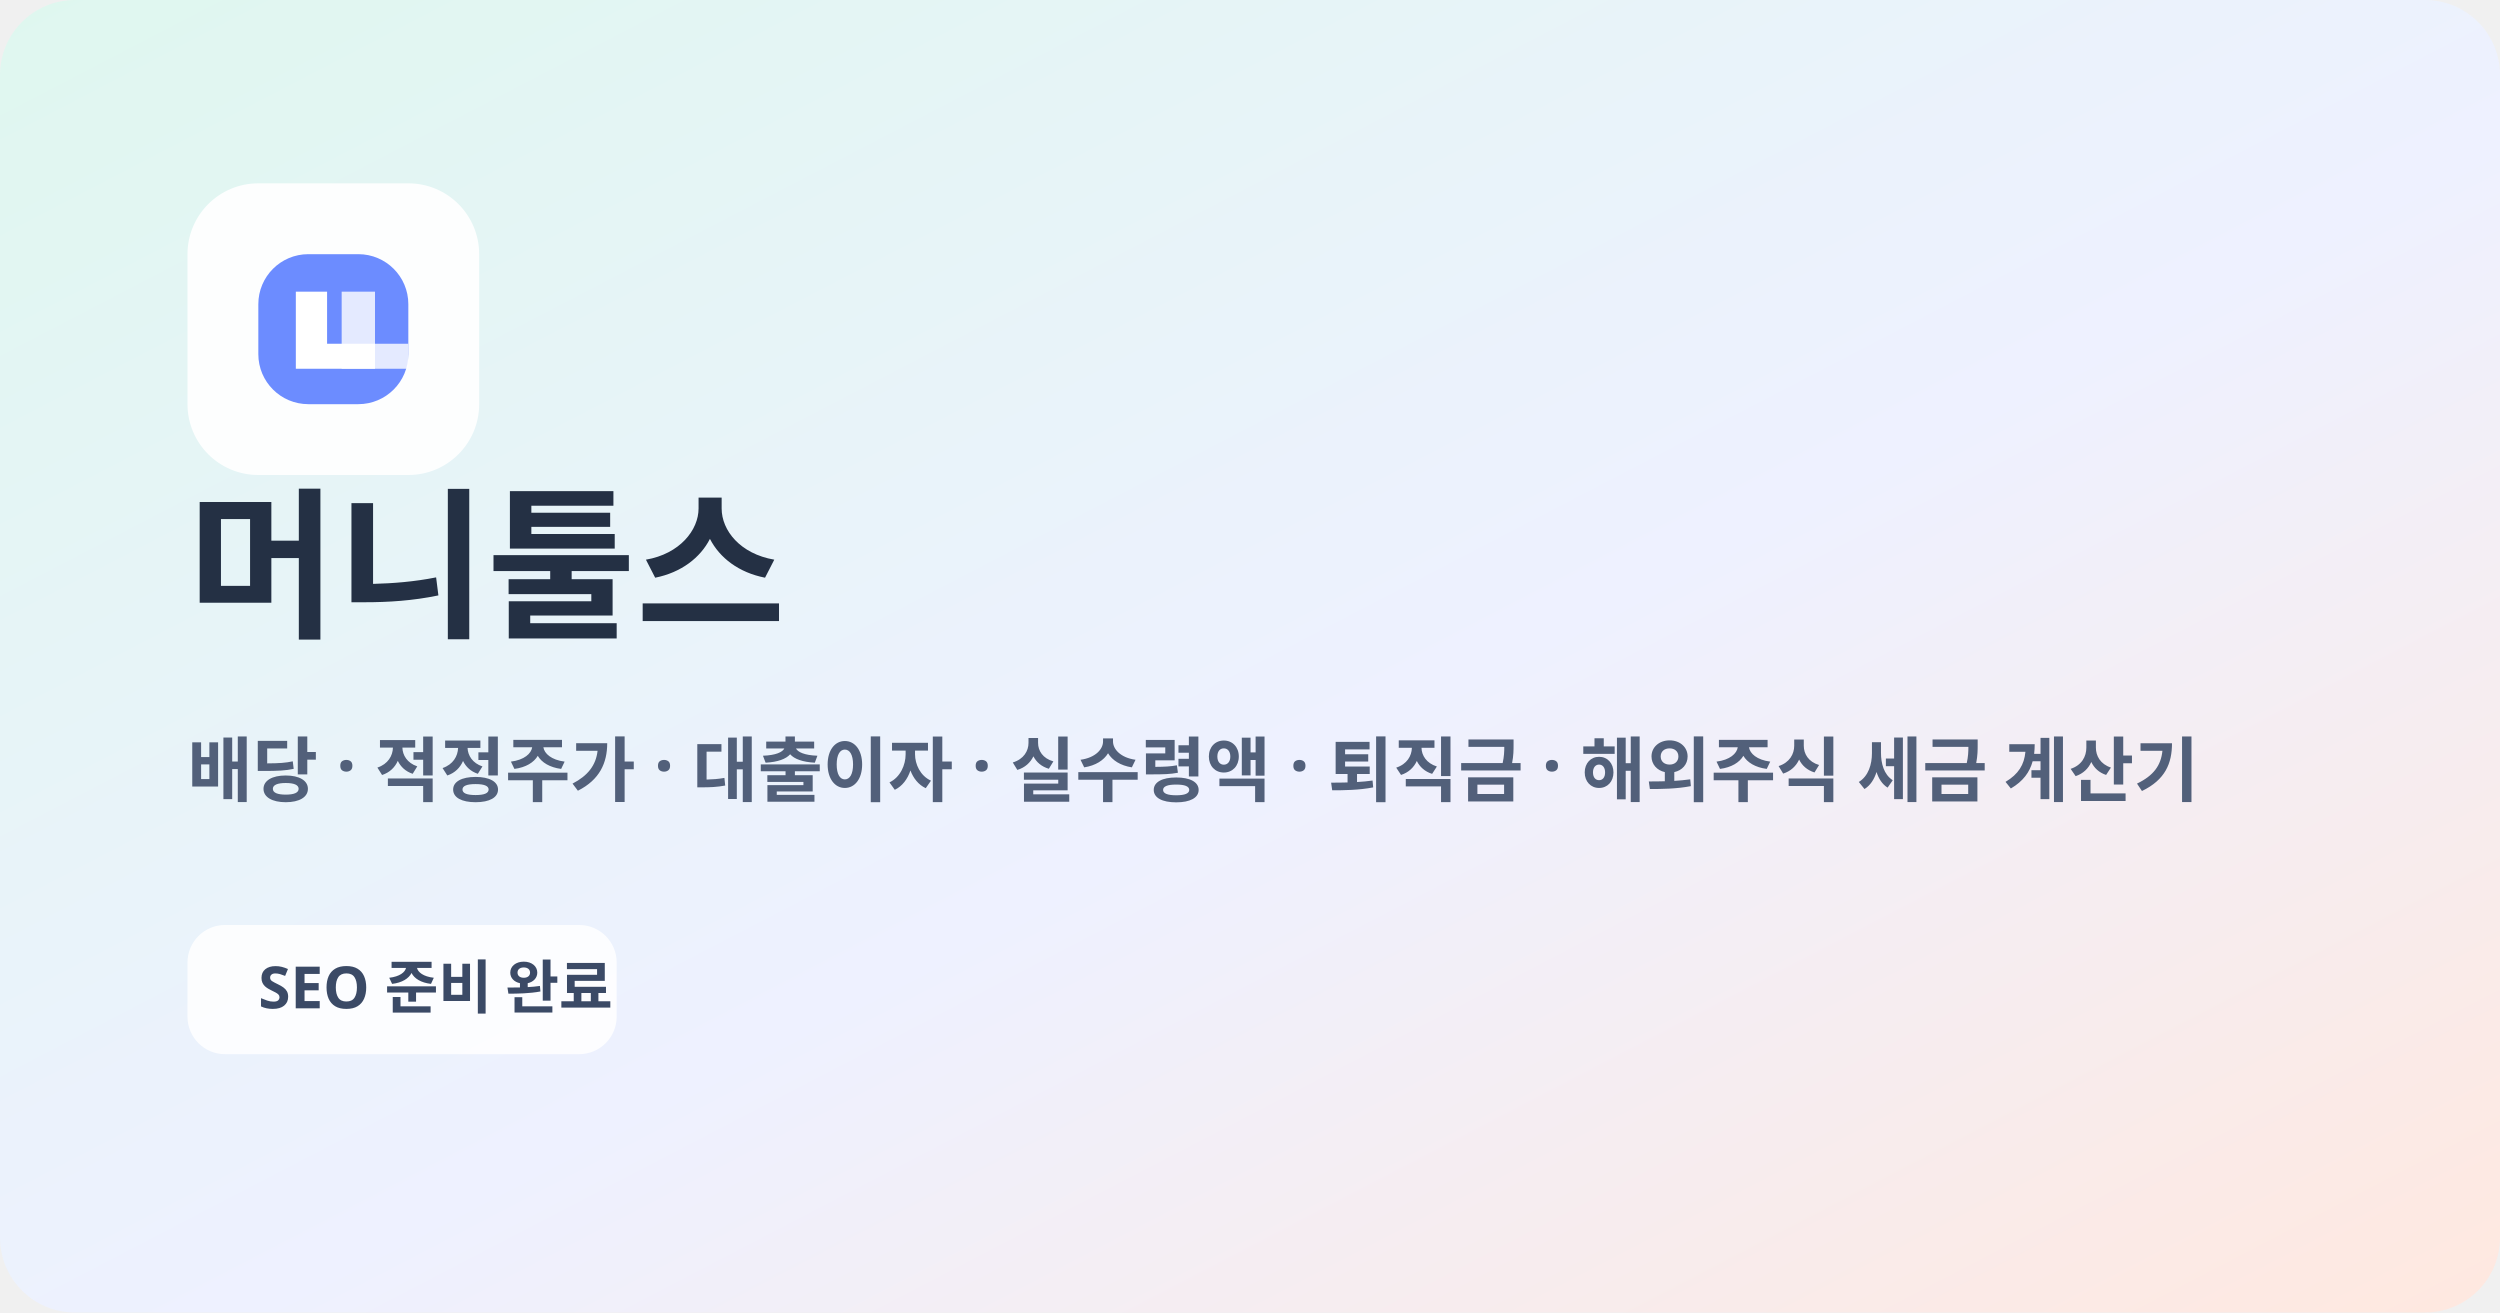
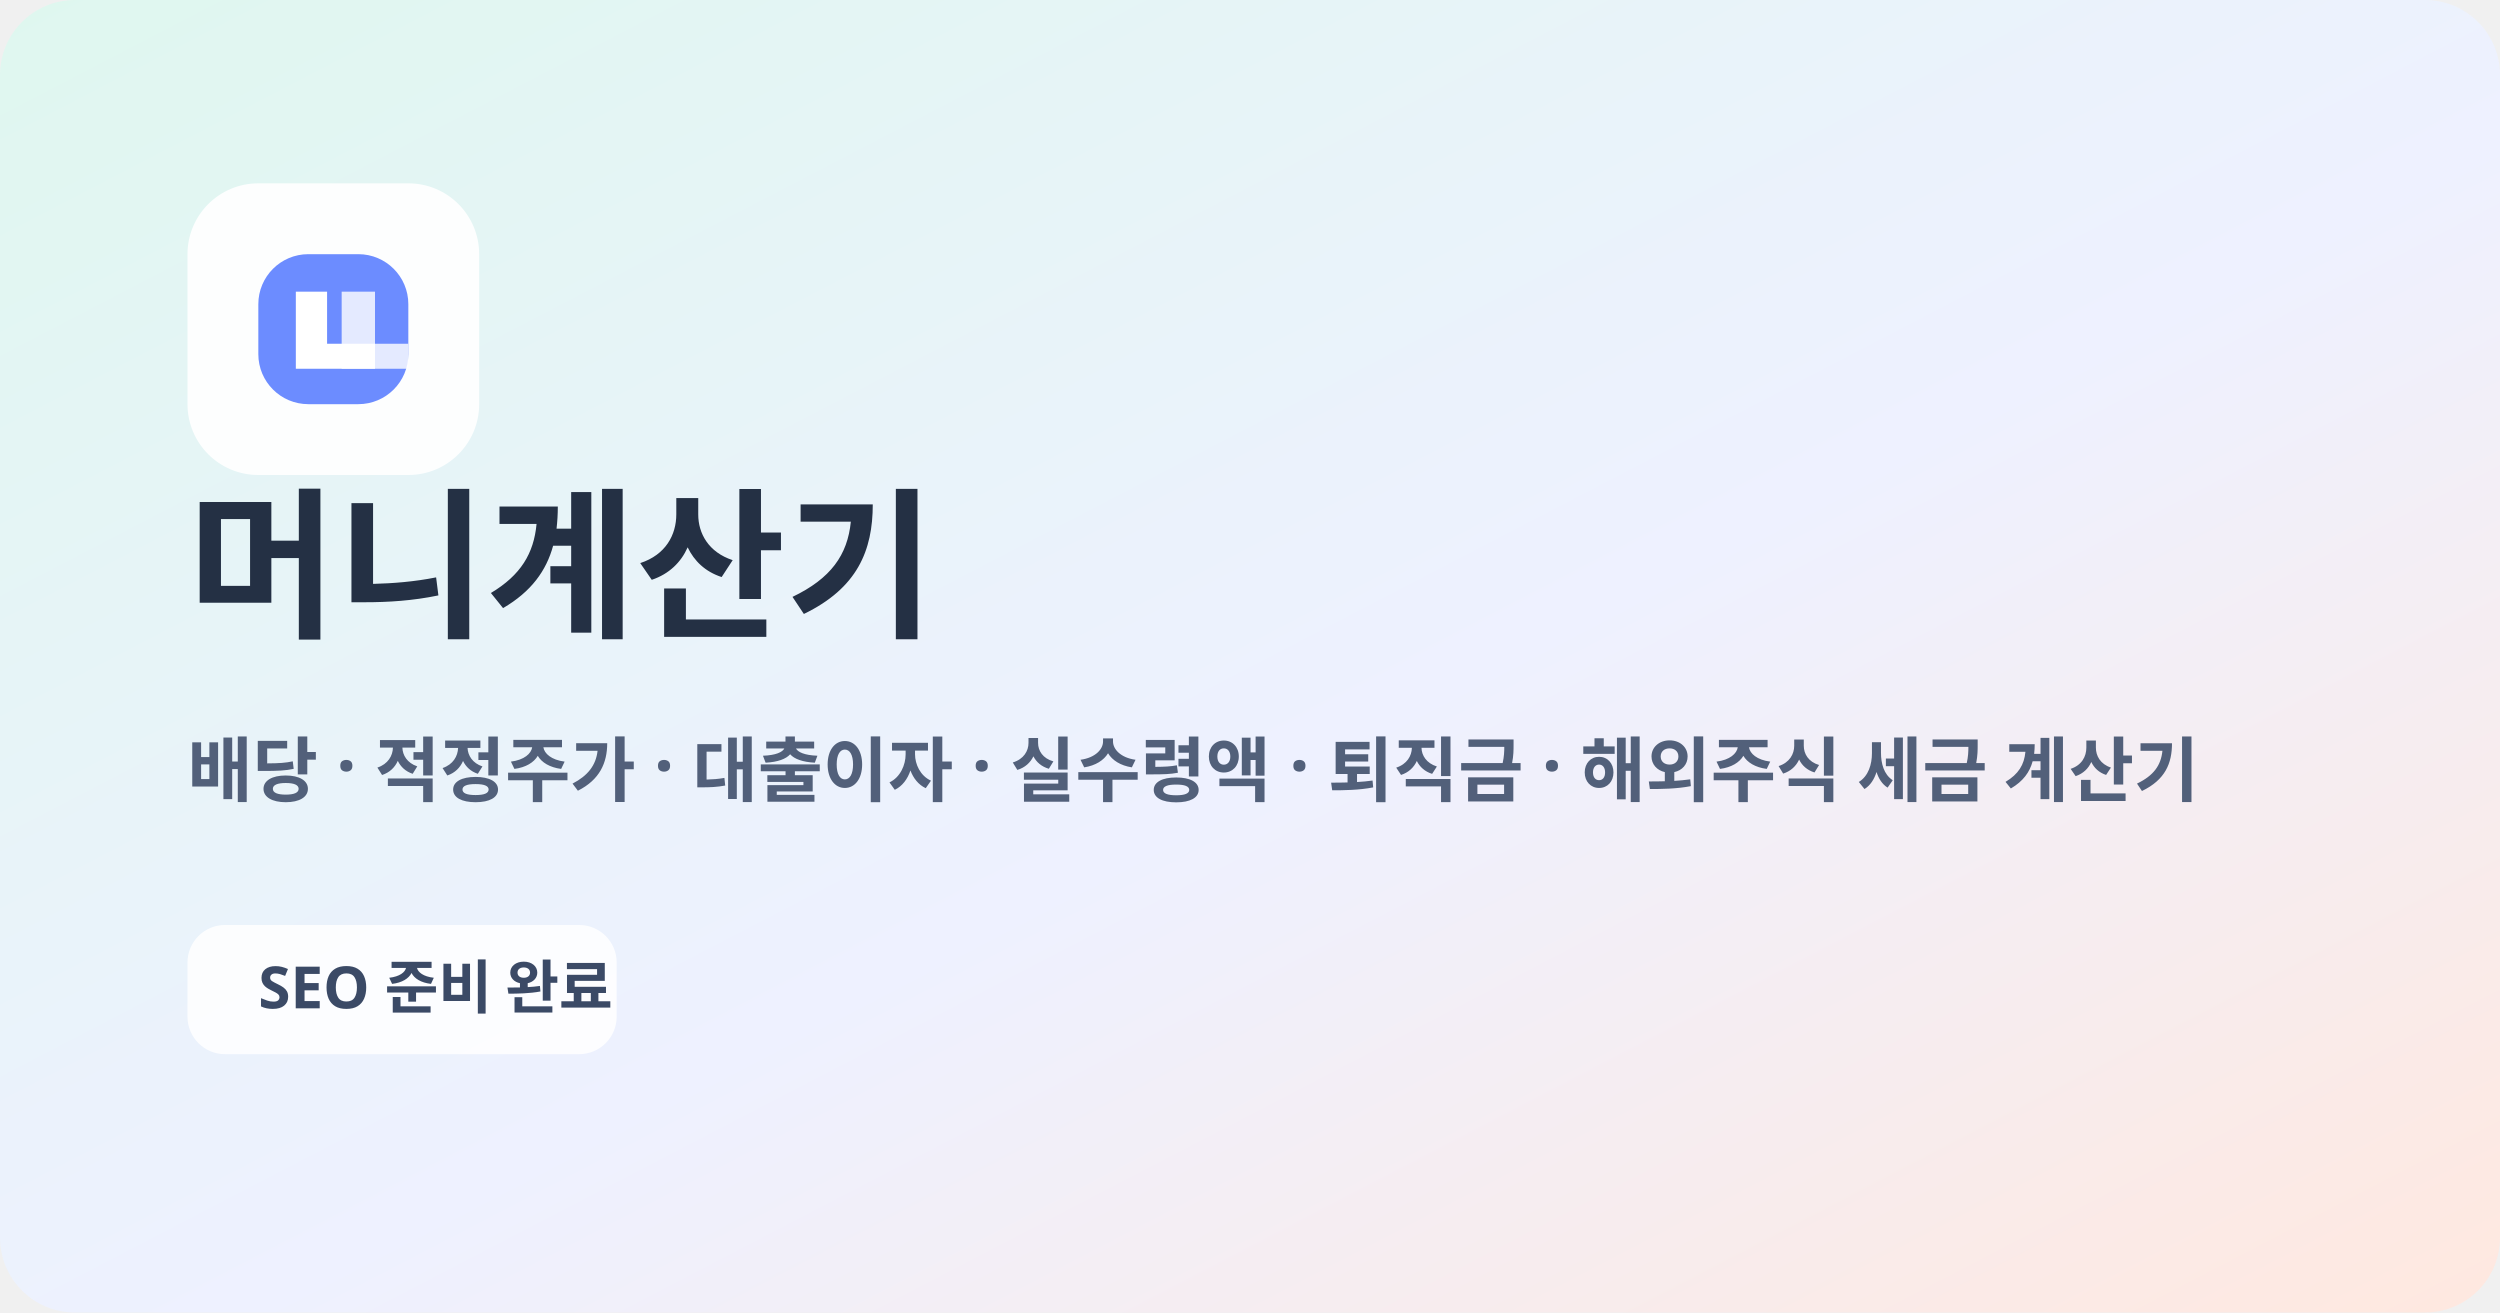
<svg xmlns="http://www.w3.org/2000/svg" width="1200" height="630" viewBox="0 0 1200 630" role="img" aria-labelledby="title desc">
  <defs>
    <linearGradient id="bg" x1="0" x2="1" y1="0" y2="1">
      <stop offset="0%" stop-color="#dff7ef" />
      <stop offset="55%" stop-color="#eef1ff" />
      <stop offset="100%" stop-color="#ffe8df" />
    </linearGradient>
  </defs>
  <rect width="1200" height="630" rx="36" fill="url(#bg)" />
  <g transform="translate(90 88)">
    <rect width="140" height="140" rx="34" fill="#ffffff" opacity="0.92" />
    <rect x="34" y="34" width="72" height="72" rx="24" fill="#6c8cff" />
    <path d="M52 89h38v-12H67V52H52z" fill="#fff" />
    <path d="M74 52h16v25h16v12H74z" fill="#fff" opacity="0.82" />
  </g>
-   <text x="90" y="300" font-family="Apple SD Gothic Neo, Noto Sans KR, Segoe UI, sans-serif" font-size="78" font-weight="800" fill="#243044">머니툴스</text>
+   <text x="90" y="300" font-family="Apple SD Gothic Neo, Noto Sans KR, Segoe UI, sans-serif" font-size="78" font-weight="800" fill="#243044">머니계산기</text>
  <text x="90" y="382" font-family="Apple SD Gothic Neo, Noto Sans KR, Segoe UI, sans-serif" font-size="34" font-weight="600" fill="#52607a">배당 · 적정주가 · 대출이자 · 실수령액 · 퇴직금 · 해외주식 세금 계산기</text>
  <g transform="translate(90 444)">
    <rect width="206" height="62" rx="18" fill="#ffffff" opacity="0.86" />
    <text x="34" y="40" font-family="Apple SD Gothic Neo, Noto Sans KR, Segoe UI, sans-serif" font-size="28" font-weight="700" fill="#3b4a66">SEO 준비 완료</text>
  </g>
</svg>
